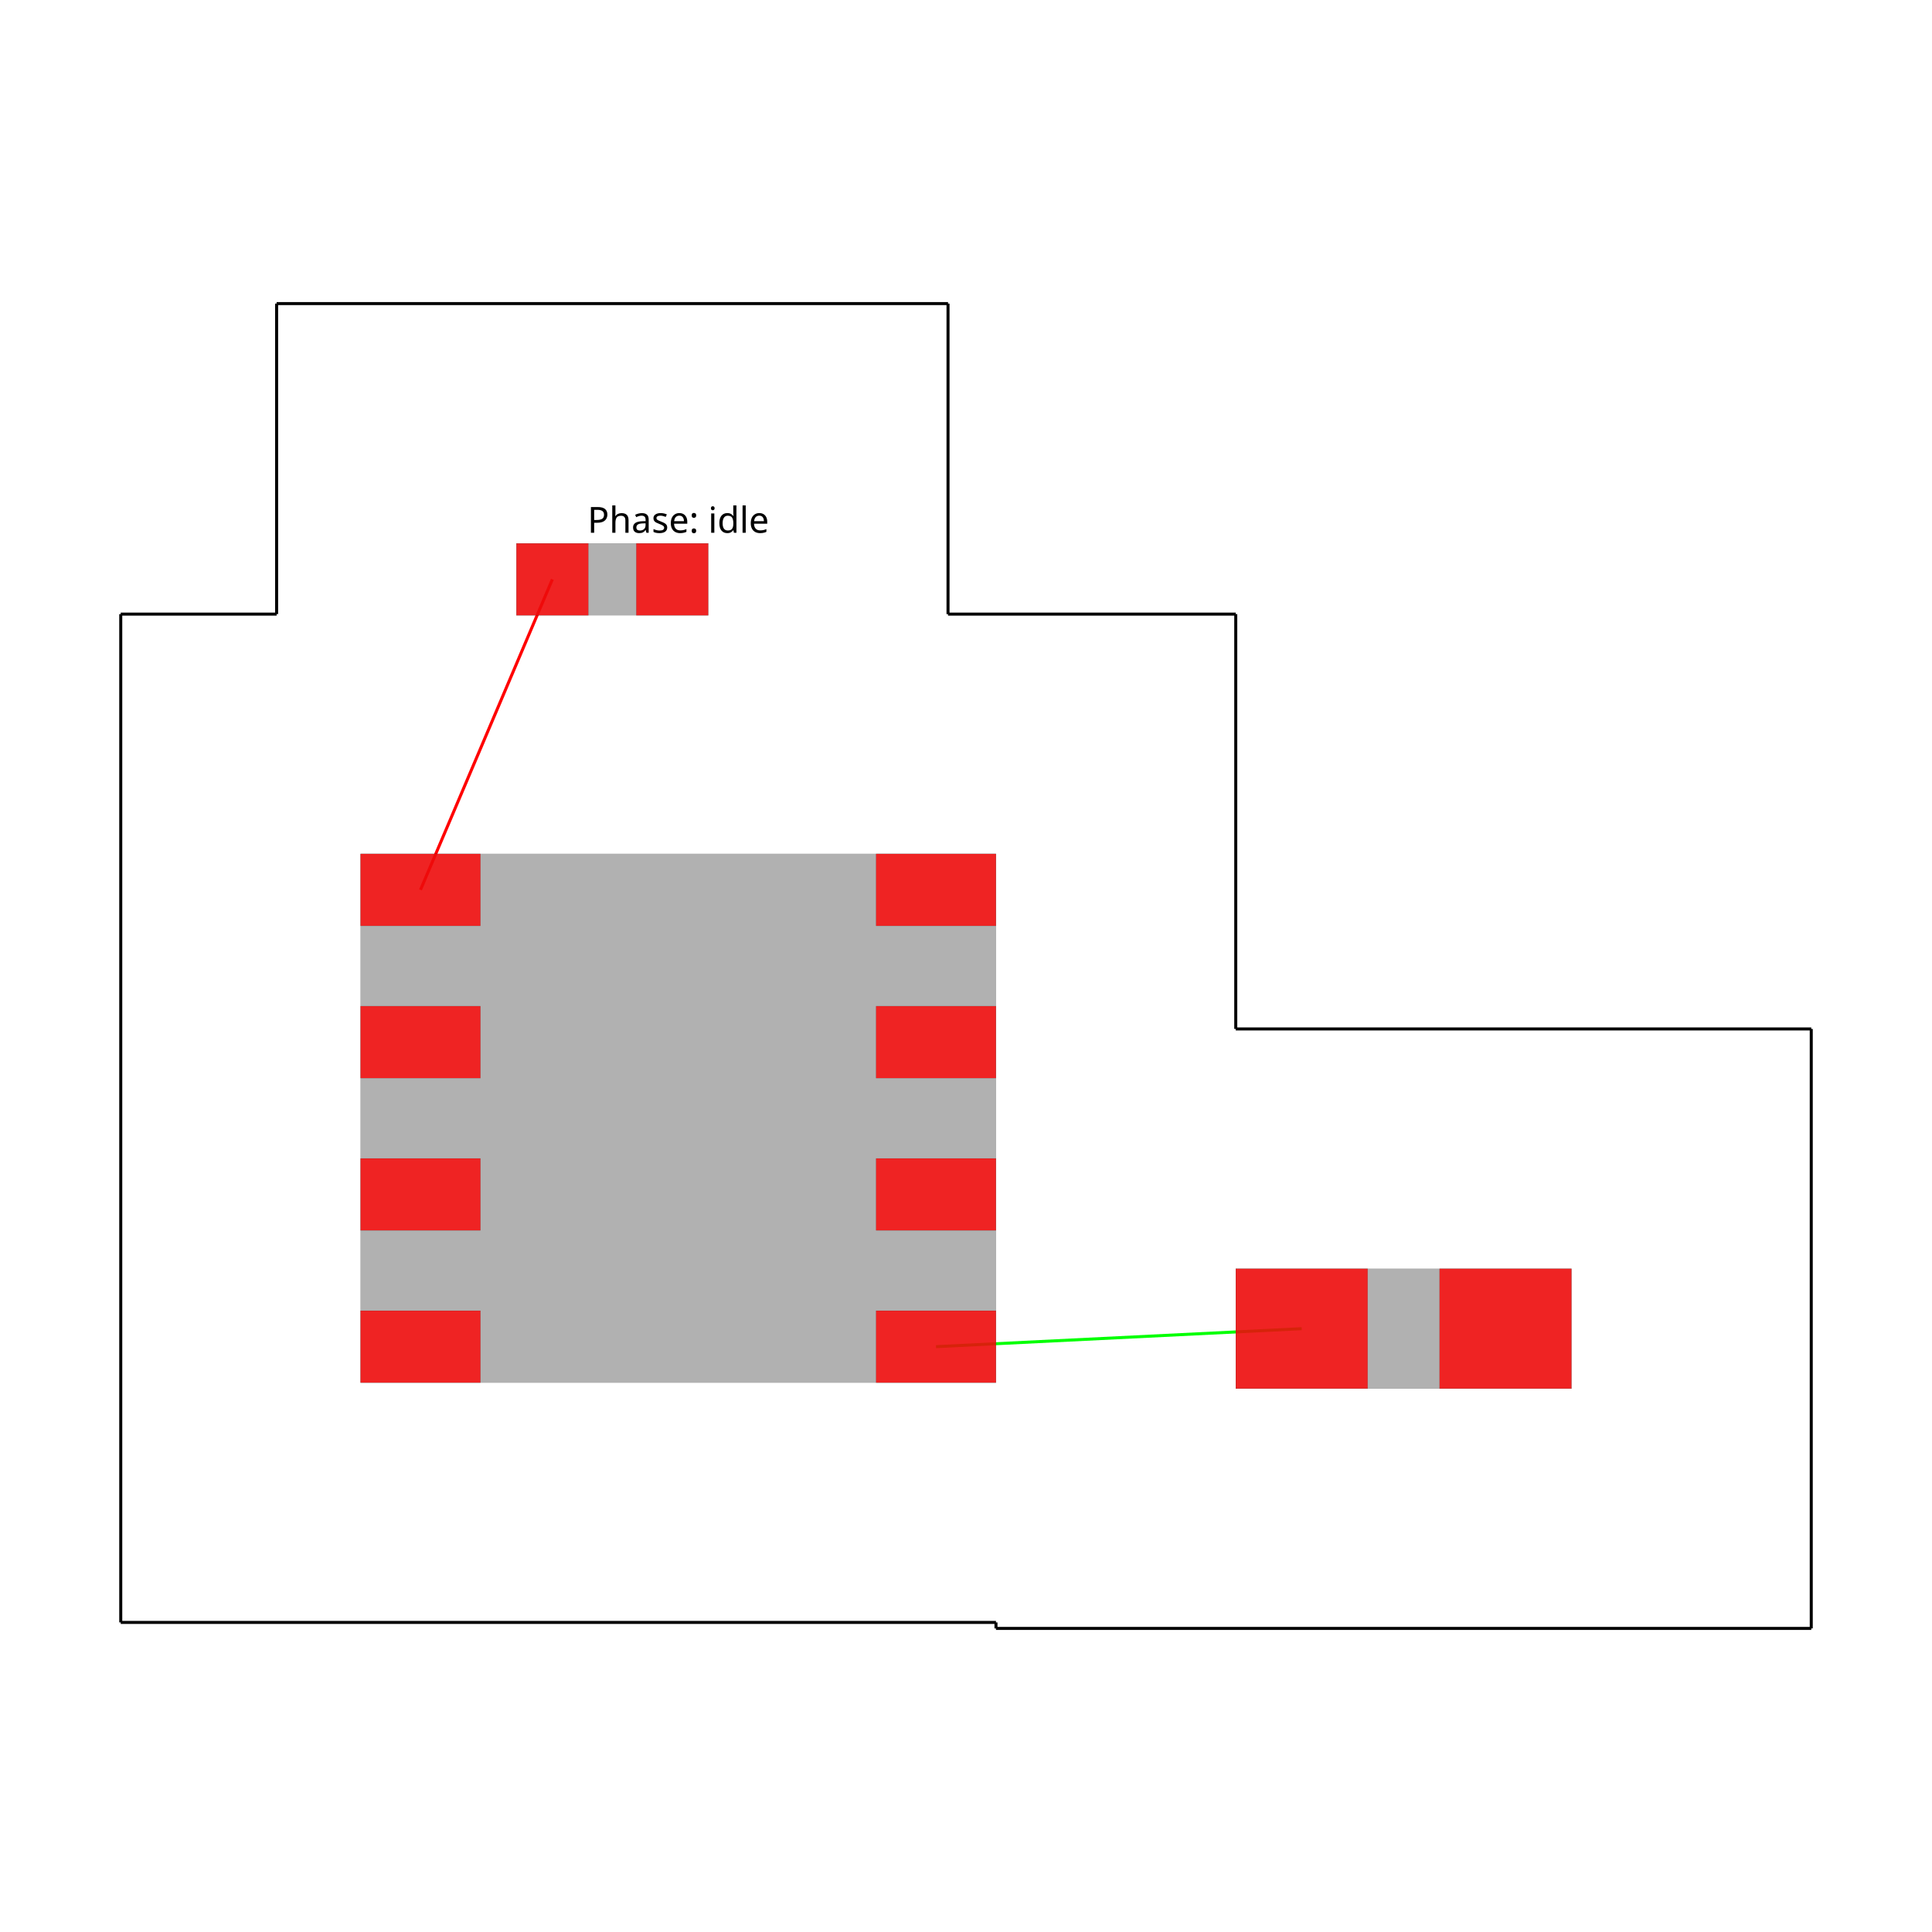
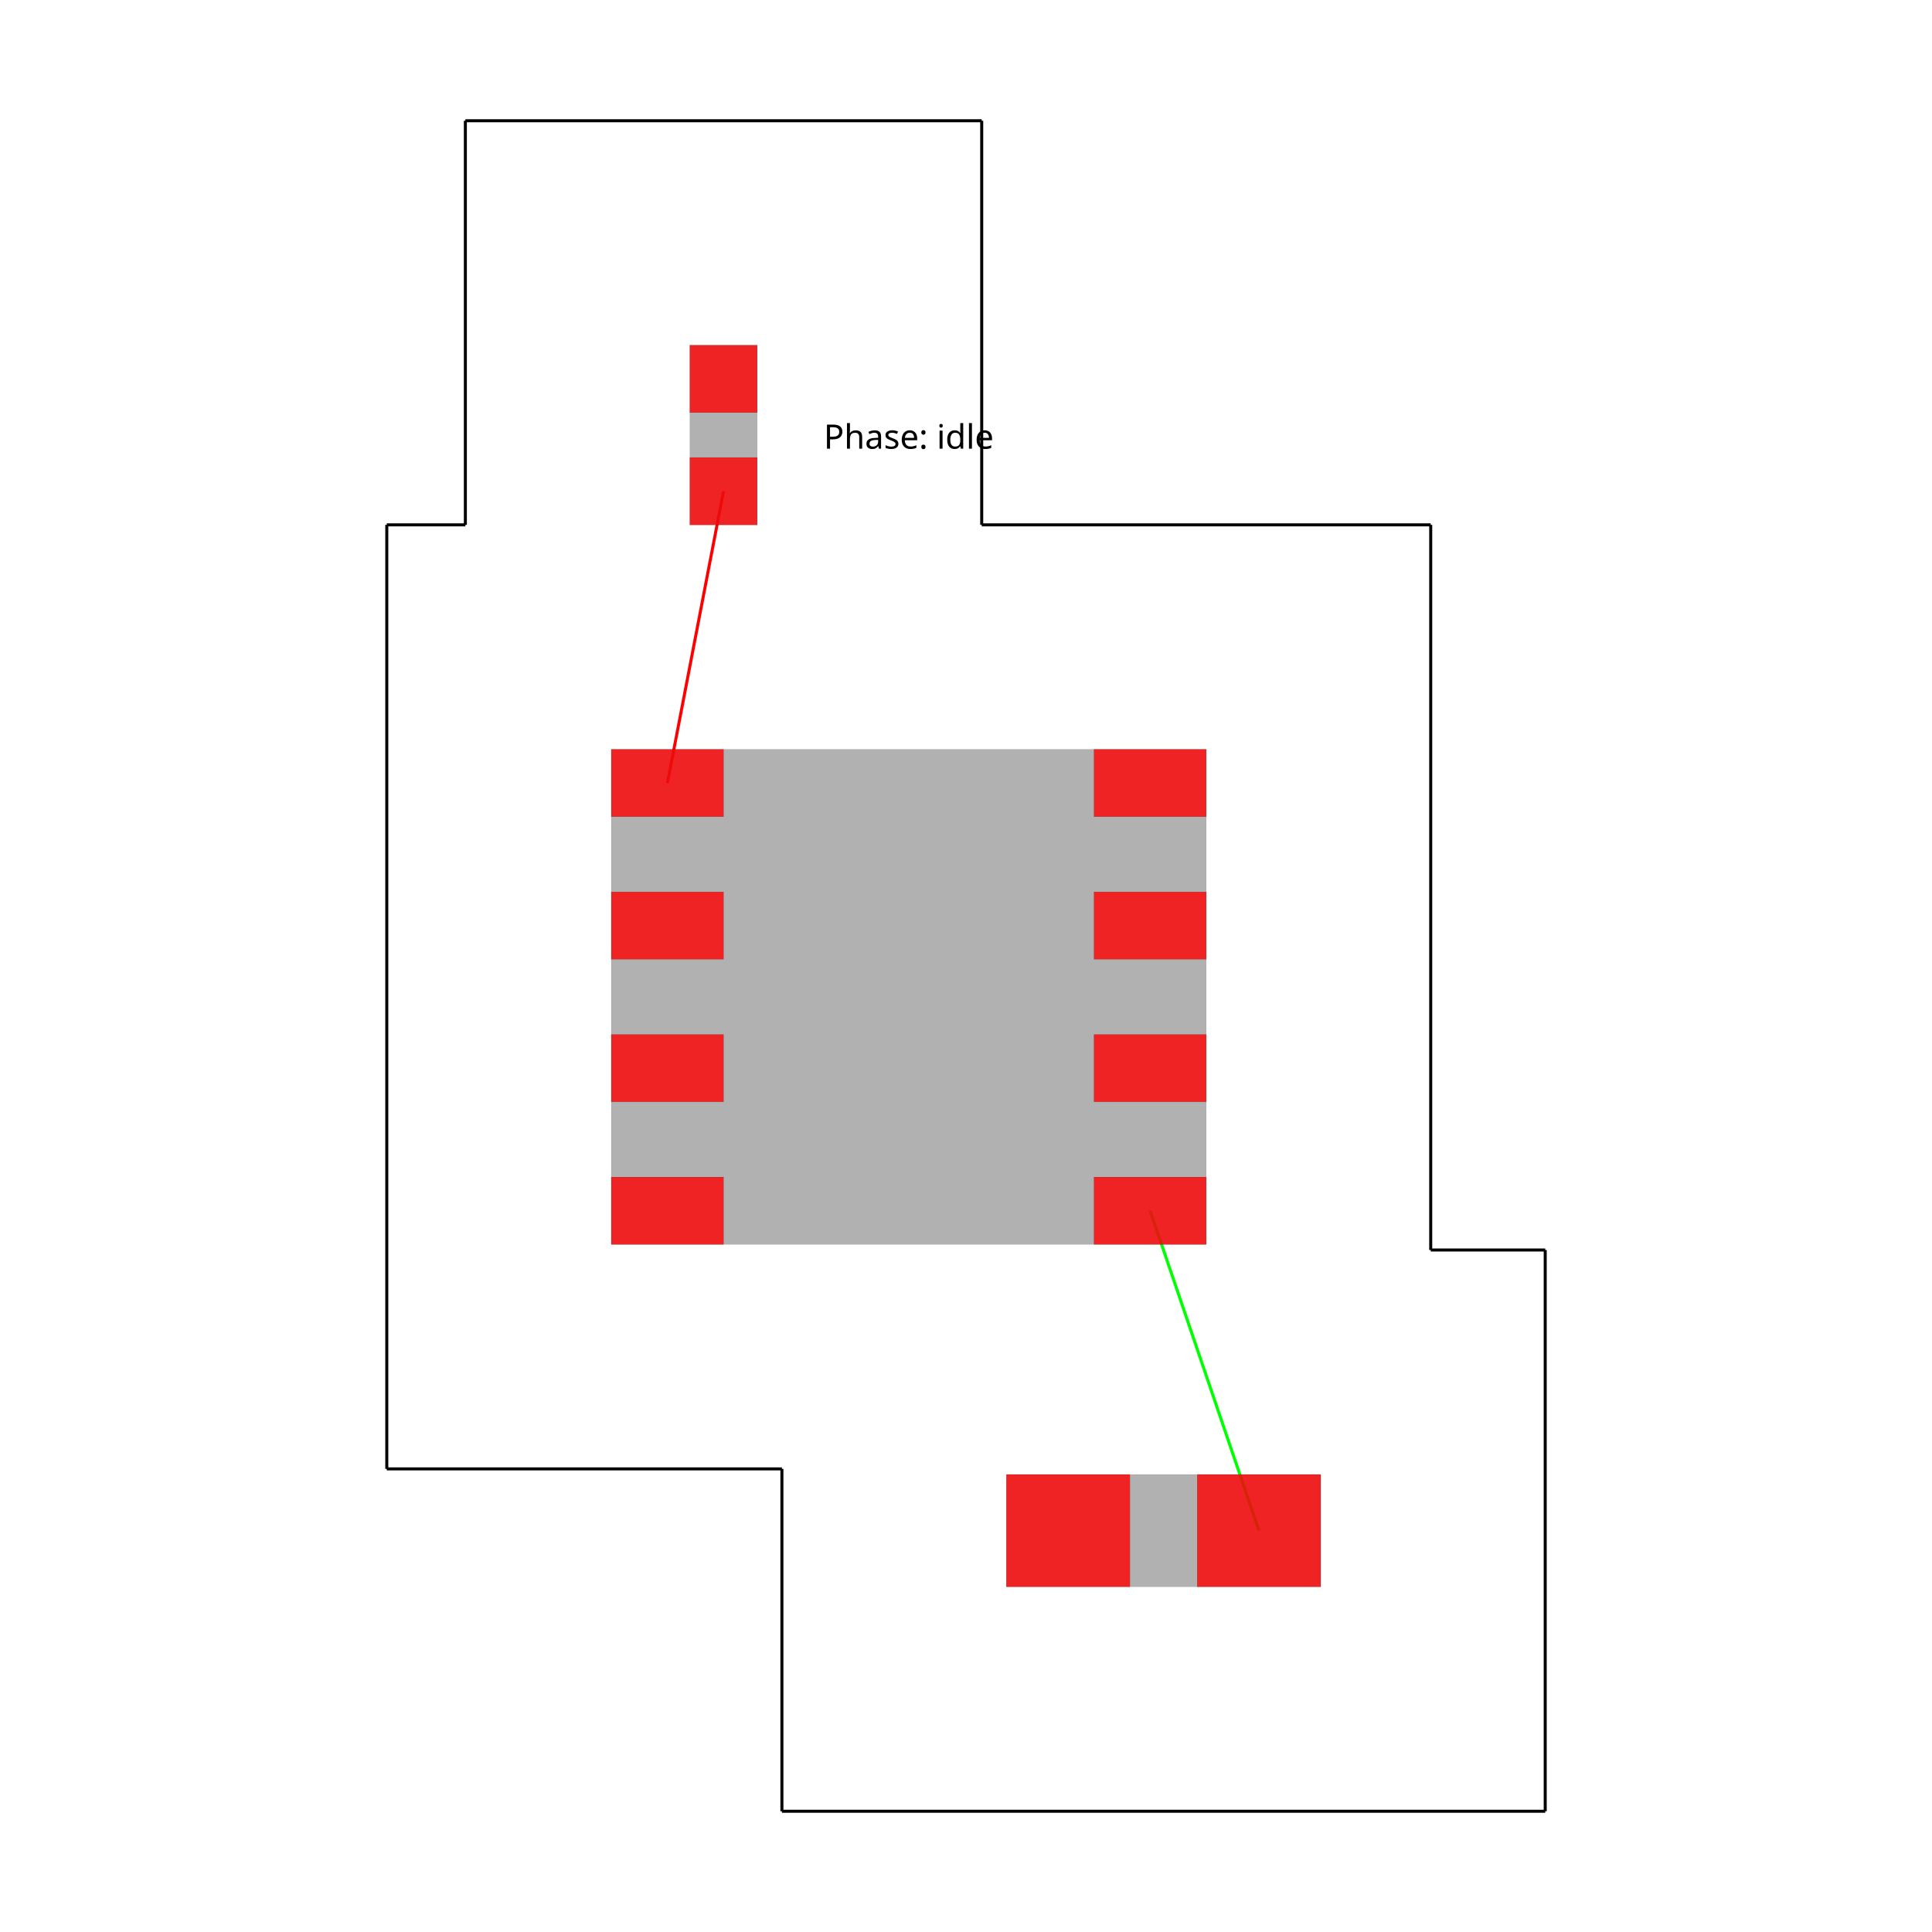
<svg xmlns="http://www.w3.org/2000/svg" width="640" height="640" viewBox="0 0 640 640">
  <rect width="100%" height="100%" fill="white" />
  <g>
-     <polyline data-points="-2.15,1.905 -1.0500000000000007,4.495000000000001" data-type="line" data-label="" points="139.291,294.78 182.979,191.915" fill="none" stroke="hsl(0, 100%, 50%)" stroke-width="1" />
+     <polyline data-points="-2.15,1.905 -1.6500000000000004,4.505" data-type="line" data-label="" points="221.089,259.389 239.681,162.709" fill="none" stroke="hsl(0, 100%, 50%)" stroke-width="1" />
  </g>
  <g>
-     <polyline data-points="2.15,-1.905 5.199999999999999,-1.754999999999999" data-type="line" data-label="" points="310.071,446.099 431.206,440.142" fill="none" stroke="hsl(120, 100%, 50%)" stroke-width="1" />
+     <polyline data-points="2.15,-1.905 3.119999999999999,-4.755" data-type="line" data-label="" points="380.983,401.062 417.052,507.039" fill="none" stroke="hsl(120, 100%, 50%)" stroke-width="1" />
  </g>
  <g>
-     <polyline data-points="2.6499999999999986,-4.205 2.6499999999999986,-4.254999999999999" data-type="line" data-label="" points="329.929,537.447 329.929,539.433" fill="none" stroke="black" stroke-width="1" />
+     <polyline data-points="-1.1300000000000008,-4.205 -1.1300000000000008,-7.255" data-type="line" data-label="" points="259.017,486.587 259.017,600" fill="none" stroke="black" stroke-width="1" />
  </g>
  <g>
-     <polyline data-points="2.6499999999999986,-4.254999999999999 9.45,-4.254999999999999" data-type="line" data-label="" points="329.929,539.433 600,539.433" fill="none" stroke="black" stroke-width="1" />
+     <polyline data-points="-1.1300000000000008,-7.255 5.669999999999999,-7.255" data-type="line" data-label="" points="259.017,600 511.873,600" fill="none" stroke="black" stroke-width="1" />
  </g>
  <g>
-     <polyline data-points="9.45,-4.254999999999999 9.45,0.745000000000001" data-type="line" data-label="" points="600,539.433 600,340.851" fill="none" stroke="black" stroke-width="1" />
+     <polyline data-points="5.669999999999999,-7.255 5.669999999999999,-2.255" data-type="line" data-label="" points="511.873,600 511.873,414.077" fill="none" stroke="black" stroke-width="1" />
  </g>
  <g>
-     <polyline data-points="9.45,0.745000000000001 4.65,0.745000000000001" data-type="line" data-label="" points="600,340.851 409.362,340.851" fill="none" stroke="black" stroke-width="1" />
+     <polyline data-points="5.669999999999999,-2.255 4.65,-2.255" data-type="line" data-label="" points="511.873,414.077 473.944,414.077" fill="none" stroke="black" stroke-width="1" />
  </g>
  <g>
-     <polyline data-points="4.65,0.745000000000001 4.65,4.205" data-type="line" data-label="" points="409.362,340.851 409.362,203.433" fill="none" stroke="black" stroke-width="1" />
+     <polyline data-points="4.65,-2.255 4.65,4.205" data-type="line" data-label="" points="473.944,414.077 473.944,173.865" fill="none" stroke="black" stroke-width="1" />
  </g>
  <g>
-     <polyline data-points="4.65,4.205 2.249999999999999,4.205" data-type="line" data-label="" points="409.362,203.433 314.043,203.433" fill="none" stroke="black" stroke-width="1" />
+     <polyline data-points="4.65,4.205 0.6499999999999997,4.205" data-type="line" data-label="" points="473.944,173.865 325.206,173.865" fill="none" stroke="black" stroke-width="1" />
  </g>
  <g>
-     <polyline data-points="2.249999999999999,4.205 2.249999999999999,6.795000000000001" data-type="line" data-label="" points="314.043,203.433 314.043,100.567" fill="none" stroke="black" stroke-width="1" />
+     <polyline data-points="0.6499999999999997,4.205 0.6499999999999997,7.805" data-type="line" data-label="" points="325.206,173.865 325.206,40" fill="none" stroke="black" stroke-width="1" />
  </g>
  <g>
-     <polyline data-points="2.249999999999999,6.795000000000001 -3.3500000000000005,6.795000000000001" data-type="line" data-label="" points="314.043,100.567 91.631,100.567" fill="none" stroke="black" stroke-width="1" />
+     <polyline data-points="0.6499999999999997,7.805 -3.95,7.805" data-type="line" data-label="" points="325.206,40 154.157,40" fill="none" stroke="black" stroke-width="1" />
  </g>
  <g>
-     <polyline data-points="-3.3500000000000005,6.795000000000001 -3.3500000000000005,4.205" data-type="line" data-label="" points="91.631,100.567 91.631,203.433" fill="none" stroke="black" stroke-width="1" />
+     <polyline data-points="-3.95,7.805 -3.95,4.205" data-type="line" data-label="" points="154.157,40 154.157,173.865" fill="none" stroke="black" stroke-width="1" />
  </g>
  <g>
-     <polyline data-points="-3.3500000000000005,4.205 -4.65,4.205" data-type="line" data-label="" points="91.631,203.433 40,203.433" fill="none" stroke="black" stroke-width="1" />
+     <polyline data-points="-3.95,4.205 -4.65,4.205" data-type="line" data-label="" points="154.157,173.865 128.127,173.865" fill="none" stroke="black" stroke-width="1" />
  </g>
  <g>
-     <polyline data-points="-4.65,4.205 -4.65,-4.205" data-type="line" data-label="" points="40,203.433 40,537.447" fill="none" stroke="black" stroke-width="1" />
+     <polyline data-points="-4.65,4.205 -4.65,-4.205" data-type="line" data-label="" points="128.127,173.865 128.127,486.587" fill="none" stroke="black" stroke-width="1" />
  </g>
  <g>
-     <polyline data-points="-4.65,-4.205 2.6499999999999986,-4.205" data-type="line" data-label="" points="40,537.447 329.929,537.447" fill="none" stroke="black" stroke-width="1" />
+     <polyline data-points="-4.65,-4.205 -1.1300000000000008,-4.205" data-type="line" data-label="" points="128.127,486.587 259.017,486.587" fill="none" stroke="black" stroke-width="1" />
  </g>
  <g>
-     <rect data-type="rect" data-label="pcb_component_0 ccwRotationOffset: 0.0°" data-x="0" data-y="0" x="119.433" y="282.865" width="210.496" height="175.149" fill="rgba(100,100,100,0.5)" stroke="#333333" stroke-width="0.025" />
+     <rect data-type="rect" data-label="pcb_component_0 ccwRotationOffset: 0.0°" data-x="0" data-y="0" x="202.497" y="248.234" width="197.078" height="163.984" fill="rgba(100,100,100,0.5)" stroke="#333333" stroke-width="0.027" />
  </g>
  <g>
-     <rect data-type="rect" data-label="pcb_smtpad_0 unnamedsubcircuit121_connectivity_net0" data-x="-2.15" data-y="1.905" x="119.433" y="282.865" width="39.716" height="23.83" fill="rgba(255,0,0,0.8)" stroke="black" stroke-width="0.025" />
+     <rect data-type="rect" data-label="pcb_smtpad_0 unnamedsubcircuit121_connectivity_net0" data-x="-2.15" data-y="1.905" x="202.497" y="248.234" width="37.185" height="22.311" fill="rgba(255,0,0,0.8)" stroke="black" stroke-width="0.027" />
  </g>
  <g>
-     <rect data-type="rect" data-label="pcb_smtpad_1 unnamed0" data-x="-2.15" data-y="0.635" x="119.433" y="333.305" width="39.716" height="23.83" fill="rgba(255,0,0,0.8)" stroke="black" stroke-width="0.025" />
+     <rect data-type="rect" data-label="pcb_smtpad_1 unnamed0" data-x="-2.15" data-y="0.635" x="202.497" y="295.458" width="37.185" height="22.311" fill="rgba(255,0,0,0.8)" stroke="black" stroke-width="0.027" />
  </g>
  <g>
-     <rect data-type="rect" data-label="pcb_smtpad_2 unnamed1" data-x="-2.15" data-y="-0.635" x="119.433" y="383.745" width="39.716" height="23.83" fill="rgba(255,0,0,0.8)" stroke="black" stroke-width="0.025" />
+     <rect data-type="rect" data-label="pcb_smtpad_2 unnamed1" data-x="-2.15" data-y="-0.635" x="202.497" y="342.683" width="37.185" height="22.311" fill="rgba(255,0,0,0.8)" stroke="black" stroke-width="0.027" />
  </g>
  <g>
-     <rect data-type="rect" data-label="pcb_smtpad_3 unnamed2" data-x="-2.15" data-y="-1.905" x="119.433" y="434.184" width="39.716" height="23.83" fill="rgba(255,0,0,0.8)" stroke="black" stroke-width="0.025" />
+     <rect data-type="rect" data-label="pcb_smtpad_3 unnamed2" data-x="-2.15" data-y="-1.905" x="202.497" y="389.907" width="37.185" height="22.311" fill="rgba(255,0,0,0.8)" stroke="black" stroke-width="0.027" />
  </g>
  <g>
-     <rect data-type="rect" data-label="pcb_smtpad_4 unnamedsubcircuit121_connectivity_net1" data-x="2.15" data-y="-1.905" x="290.213" y="434.184" width="39.716" height="23.83" fill="rgba(255,0,0,0.8)" stroke="black" stroke-width="0.025" />
+     <rect data-type="rect" data-label="pcb_smtpad_4 unnamedsubcircuit121_connectivity_net1" data-x="2.15" data-y="-1.905" x="362.39" y="389.907" width="37.185" height="22.311" fill="rgba(255,0,0,0.8)" stroke="black" stroke-width="0.027" />
  </g>
  <g>
-     <rect data-type="rect" data-label="pcb_smtpad_5 unnamed3" data-x="2.15" data-y="-0.635" x="290.213" y="383.745" width="39.716" height="23.83" fill="rgba(255,0,0,0.8)" stroke="black" stroke-width="0.025" />
+     <rect data-type="rect" data-label="pcb_smtpad_5 unnamed3" data-x="2.15" data-y="-0.635" x="362.39" y="342.683" width="37.185" height="22.311" fill="rgba(255,0,0,0.8)" stroke="black" stroke-width="0.027" />
  </g>
  <g>
-     <rect data-type="rect" data-label="pcb_smtpad_6 unnamed4" data-x="2.15" data-y="0.635" x="290.213" y="333.305" width="39.716" height="23.83" fill="rgba(255,0,0,0.8)" stroke="black" stroke-width="0.025" />
+     <rect data-type="rect" data-label="pcb_smtpad_6 unnamed4" data-x="2.15" data-y="0.635" x="362.39" y="295.458" width="37.185" height="22.311" fill="rgba(255,0,0,0.8)" stroke="black" stroke-width="0.027" />
  </g>
  <g>
-     <rect data-type="rect" data-label="pcb_smtpad_7 unnamed5" data-x="2.15" data-y="1.905" x="290.213" y="282.865" width="39.716" height="23.83" fill="rgba(255,0,0,0.8)" stroke="black" stroke-width="0.025" />
+     <rect data-type="rect" data-label="pcb_smtpad_7 unnamed5" data-x="2.15" data-y="1.905" x="362.39" y="248.234" width="37.185" height="22.311" fill="rgba(255,0,0,0.8)" stroke="black" stroke-width="0.027" />
  </g>
  <g>
-     <rect data-type="rect" data-label="pcb_component_1 ccwRotationOffset: 0.0°" data-x="-0.5500000000000007" data-y="4.495000000000001" x="171.064" y="180" width="63.546" height="23.83" fill="rgba(100,100,100,0.5)" stroke="#333333" stroke-width="0.025" />
+     <rect data-type="rect" data-label="pcb_component_1 ccwRotationOffset: 90.0°" data-x="-1.6500000000000004" data-y="5.005" x="228.526" y="114.369" width="22.311" height="59.495" fill="rgba(100,100,100,0.5)" stroke="#333333" stroke-width="0.027" />
  </g>
  <g>
-     <rect data-type="rect" data-label="pcb_smtpad_8 unnamedsubcircuit121_connectivity_net0" data-x="-1.0500000000000007" data-y="4.495000000000001" x="171.064" y="180" width="23.83" height="23.83" fill="rgba(255,0,0,0.8)" stroke="black" stroke-width="0.025" />
+     <rect data-type="rect" data-label="pcb_smtpad_8 unnamedsubcircuit121_connectivity_net0" data-x="-1.6500000000000004" data-y="4.505" x="228.526" y="151.554" width="22.311" height="22.311" fill="rgba(255,0,0,0.8)" stroke="black" stroke-width="0.027" />
  </g>
  <g>
-     <rect data-type="rect" data-label="pcb_smtpad_9 unnamed6" data-x="-0.05000000000000071" data-y="4.495000000000001" x="210.78" y="180" width="23.83" height="23.83" fill="rgba(255,0,0,0.8)" stroke="black" stroke-width="0.025" />
+     <rect data-type="rect" data-label="pcb_smtpad_9 unnamed6" data-x="-1.6500000000000004" data-y="5.505" x="228.526" y="114.369" width="22.311" height="22.311" fill="rgba(255,0,0,0.8)" stroke="black" stroke-width="0.027" />
  </g>
  <g>
-     <rect data-type="rect" data-label="pcb_component_2 ccwRotationOffset: 0.0°" data-x="6.049999999999999" data-y="-1.754999999999999" x="409.362" y="420.284" width="111.206" height="39.716" fill="rgba(100,100,100,0.5)" stroke="#333333" stroke-width="0.025" />
+     <rect data-type="rect" data-label="pcb_component_2 ccwRotationOffset: 180.0°" data-x="2.269999999999999" data-y="-4.755" x="333.386" y="488.446" width="104.117" height="37.185" fill="rgba(100,100,100,0.5)" stroke="#333333" stroke-width="0.027" />
  </g>
  <g>
-     <rect data-type="rect" data-label="pcb_smtpad_10 unnamedsubcircuit121_connectivity_net1" data-x="5.199999999999999" data-y="-1.754999999999999" x="409.362" y="420.284" width="43.688" height="39.716" fill="rgba(255,0,0,0.8)" stroke="black" stroke-width="0.025" />
+     <rect data-type="rect" data-label="pcb_smtpad_10 unnamedsubcircuit121_connectivity_net1" data-x="3.119999999999999" data-y="-4.755" x="396.6" y="488.446" width="40.903" height="37.185" fill="rgba(255,0,0,0.8)" stroke="black" stroke-width="0.027" />
  </g>
  <g>
-     <rect data-type="rect" data-label="pcb_smtpad_11 unnamed7" data-x="6.899999999999999" data-y="-1.754999999999999" x="476.879" y="420.284" width="43.688" height="39.716" fill="rgba(255,0,0,0.8)" stroke="black" stroke-width="0.025" />
+     <rect data-type="rect" data-label="pcb_smtpad_11 unnamed7" data-x="1.419999999999999" data-y="-4.755" x="333.386" y="488.446" width="40.903" height="37.185" fill="rgba(255,0,0,0.8)" stroke="black" stroke-width="0.027" />
  </g>
-   <text data-type="text" data-label="Phase: idle" data-x="0" data-y="5" x="224.681" y="171.858" fill="black" font-size="11.915" font-family="sans-serif" text-anchor="middle" dominant-baseline="central">Phase: idle</text>
+   <text data-type="text" data-label="Phase: idle" data-x="0" data-y="5" x="301.036" y="144.303" fill="black" font-size="11.155" font-family="sans-serif" text-anchor="middle" dominant-baseline="central">Phase: idle</text>
  <g id="crosshair" style="display: none">
    <line id="crosshair-h" y1="0" y2="640" stroke="#666" stroke-width="0.5" />
    <line id="crosshair-v" x1="0" x2="640" stroke="#666" stroke-width="0.5" />
    <text id="coordinates" font-family="monospace" font-size="12" fill="#666" />
  </g>
</svg>
